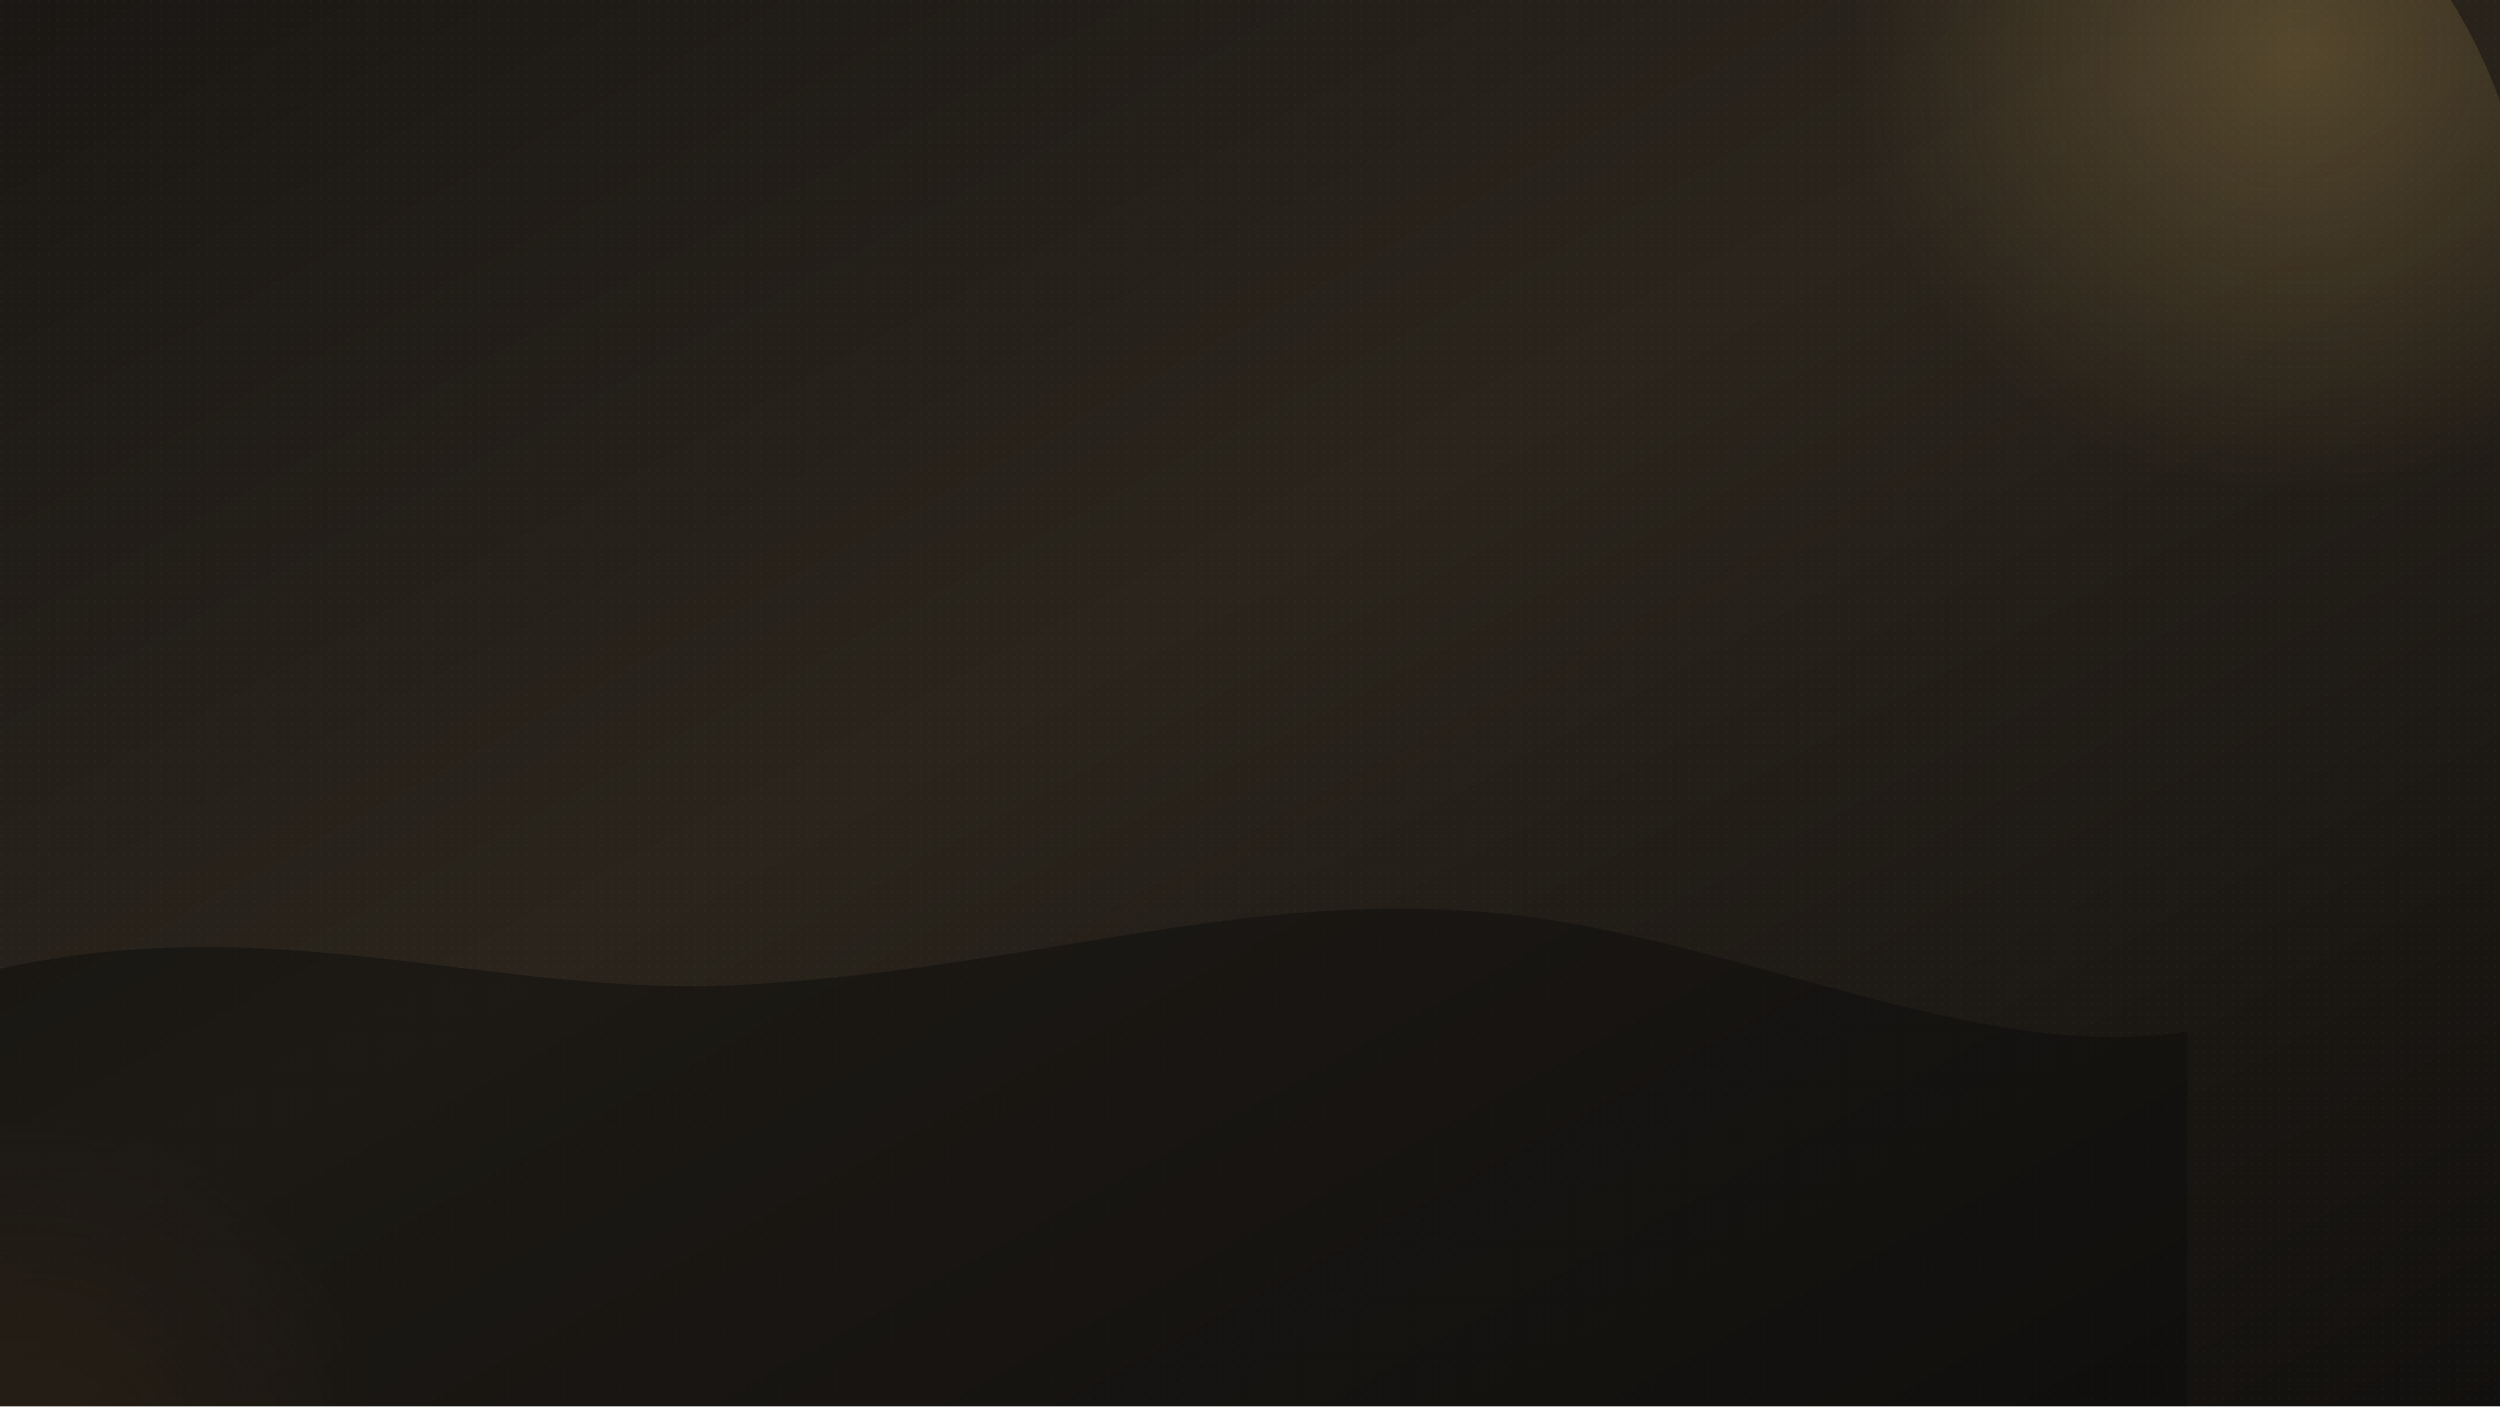
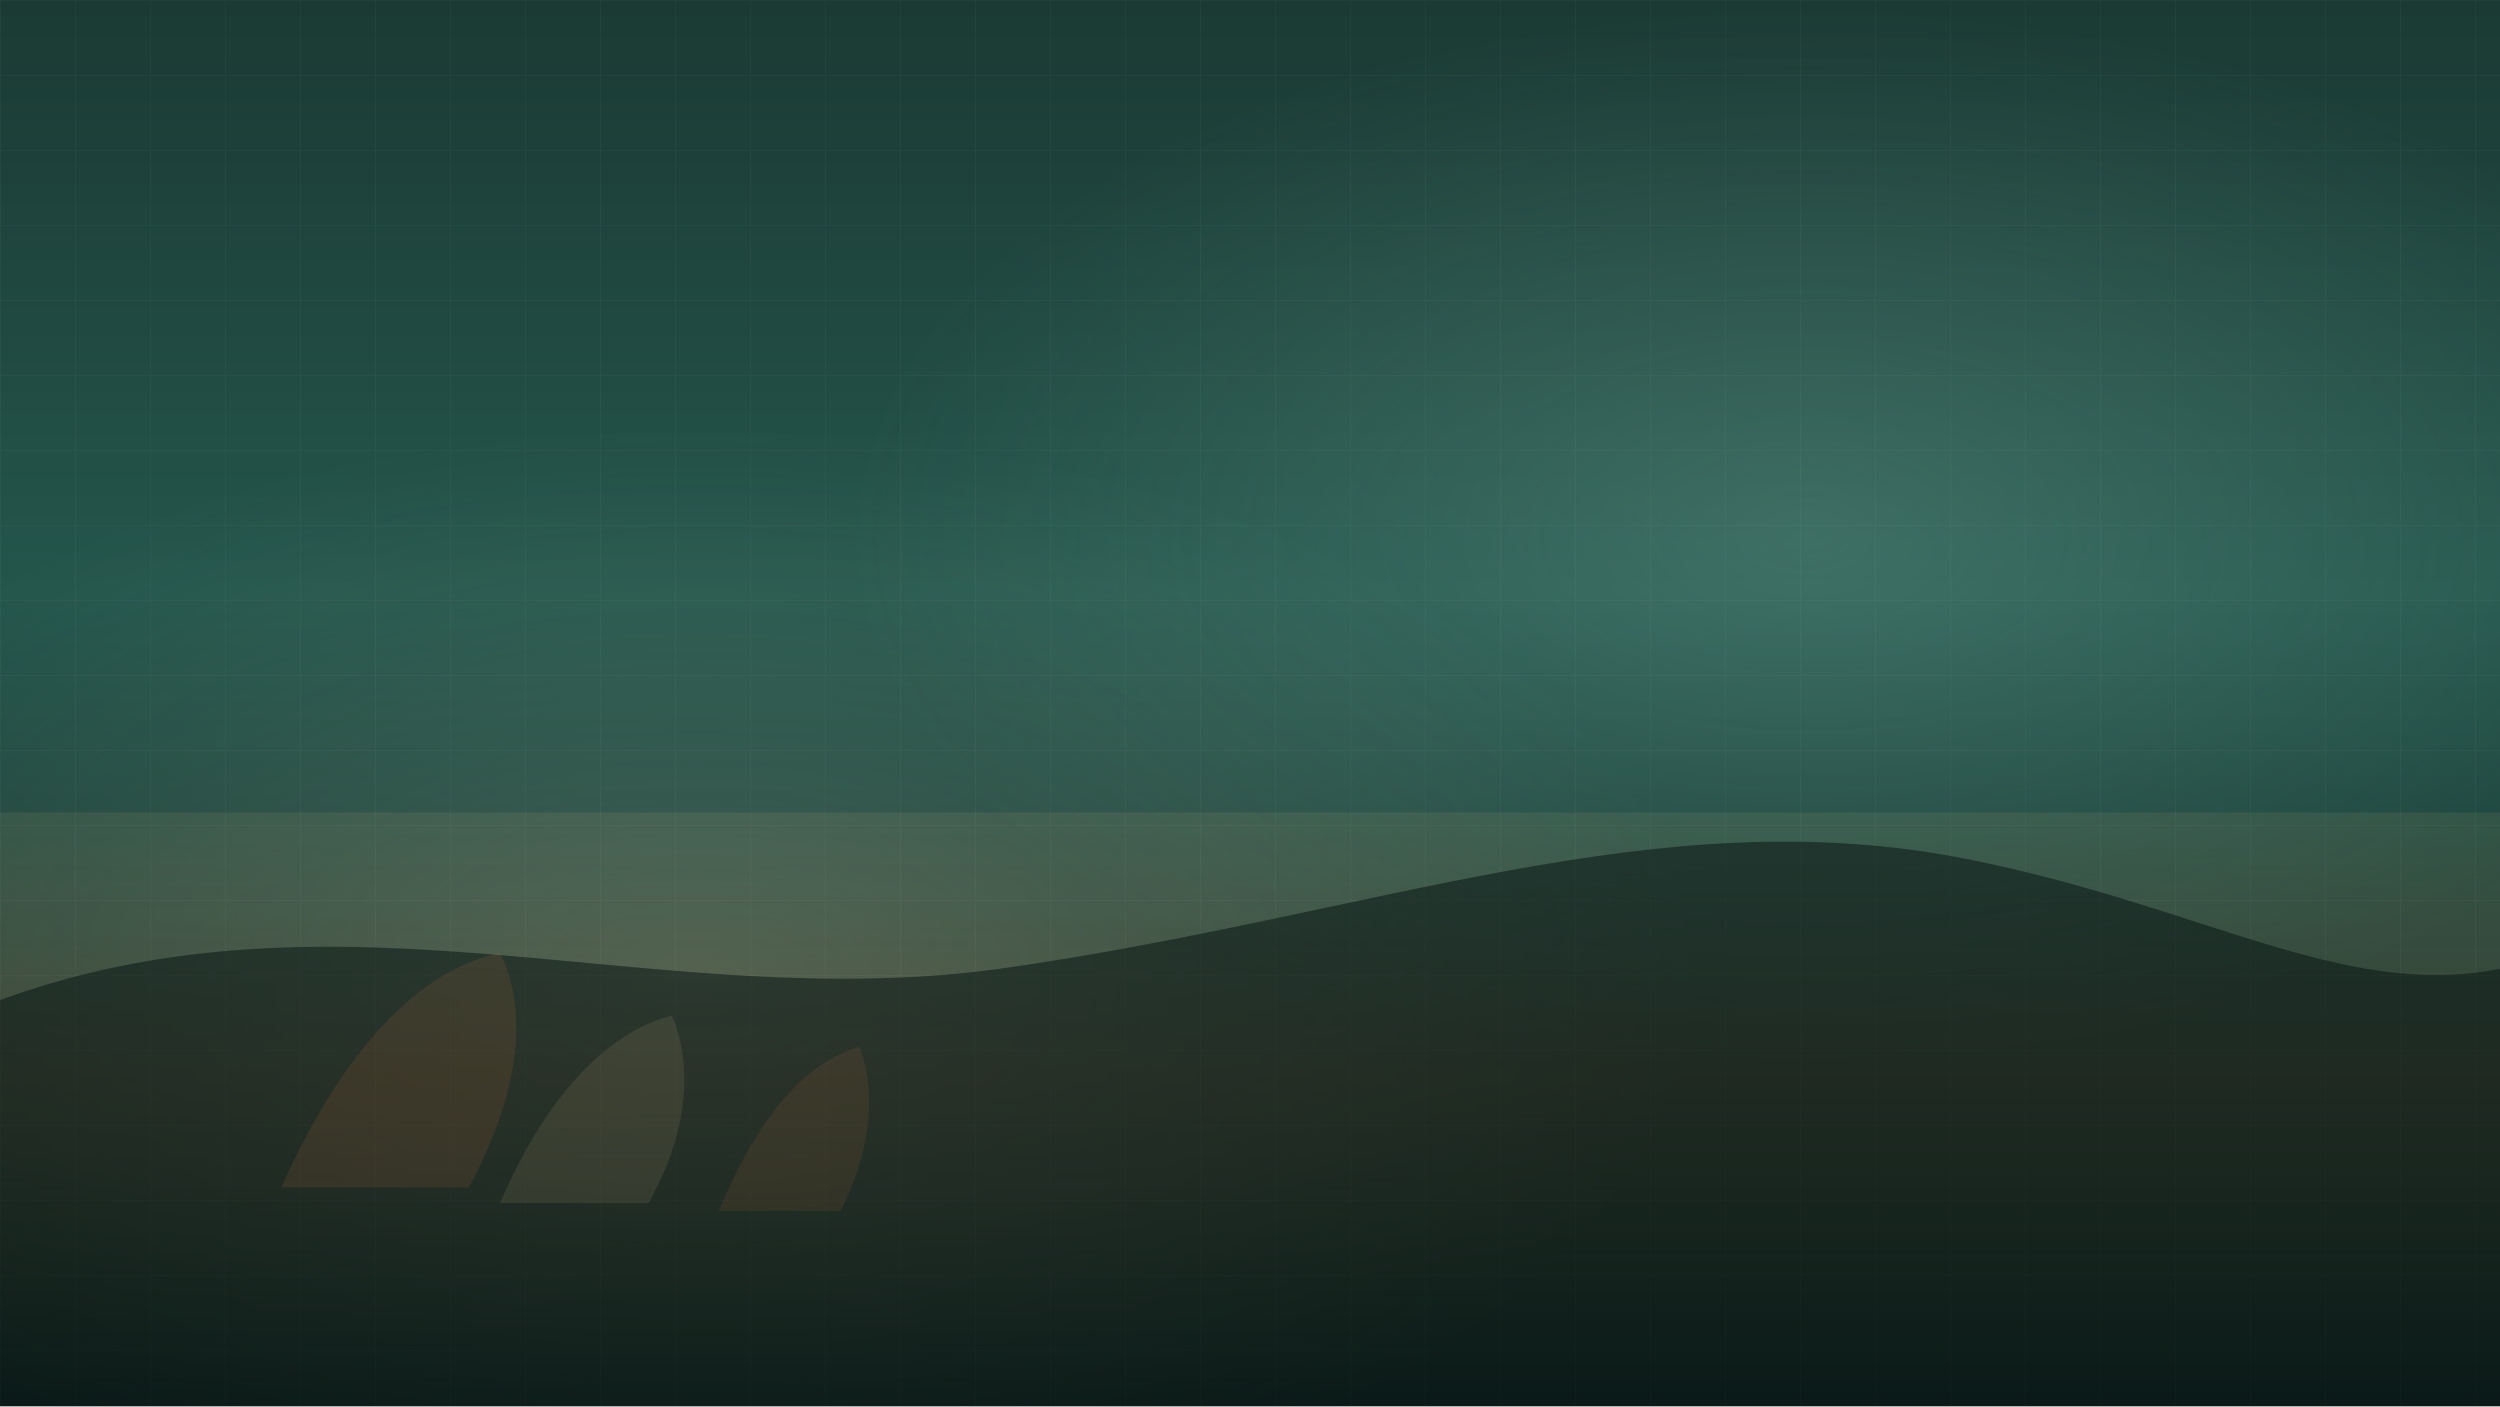
<svg xmlns="http://www.w3.org/2000/svg" viewBox="0 0 1600 900" preserveAspectRatio="xMidYMid slice">
  <defs>
-     <linearGradient id="grill" x1="0" y1="0" x2="1" y2="1">
-       <stop offset="0%" stop-color="#1A1714" />
-       <stop offset="45%" stop-color="#2A241C" />
-       <stop offset="100%" stop-color="#12100E" />
+     <linearGradient id="sky" x1="0" y1="0" x2="0" y2="1">
+       <stop offset="0%" stop-color="#1B3A34" />
+       <stop offset="42%" stop-color="#24564C" />
+       <stop offset="100%" stop-color="#0E1F1C" />
    </linearGradient>
-     <radialGradient id="brassGlow" cx="78%" cy="28%" r="42%">
-       <stop offset="0%" stop-color="#C4A35A" stop-opacity="0.28" />
-       <stop offset="100%" stop-color="#C4A35A" stop-opacity="0" />
+     <radialGradient id="steam1" cx="72%" cy="38%" r="38%">
+       <stop offset="0%" stop-color="#9FD0C2" stop-opacity="0.22" />
+       <stop offset="100%" stop-color="#9FD0C2" stop-opacity="0" />
    </radialGradient>
-     <radialGradient id="emberGlow" cx="18%" cy="82%" r="36%">
-       <stop offset="0%" stop-color="#8B5A2B" stop-opacity="0.22" />
-       <stop offset="100%" stop-color="#8B5A2B" stop-opacity="0" />
+     <radialGradient id="steam2" cx="28%" cy="70%" r="40%">
+       <stop offset="0%" stop-color="#F2E6C9" stop-opacity="0.16" />
+       <stop offset="100%" stop-color="#F2E6C9" stop-opacity="0" />
    </radialGradient>
-     <pattern id="grain" width="6" height="6" patternUnits="userSpaceOnUse">
-       <circle cx="1" cy="1" r="0.6" fill="#ffffff" opacity="0.04" />
+     <linearGradient id="flame" x1="0" y1="1" x2="0" y2="0">
+       <stop offset="0%" stop-color="#E8A54B" stop-opacity="0" />
+       <stop offset="55%" stop-color="#E07A3D" stop-opacity="0.18" />
+       <stop offset="100%" stop-color="#F5D08A" stop-opacity="0.08" />
+     </linearGradient>
+     <pattern id="mesh" width="48" height="48" patternUnits="userSpaceOnUse">
+       <path d="M0 48V0h48" fill="none" stroke="#ffffff" stroke-opacity="0.04" stroke-width="1" />
    </pattern>
  </defs>
-   <rect width="1600" height="900" fill="url(#grill)" />
-   <circle cx="1280" cy="180" r="340" fill="url(#brassGlow)" />
-   <circle cx="220" cy="740" r="320" fill="url(#emberGlow)" />
-   <rect width="1600" height="900" fill="url(#grain)" />
-   <path d="M0 620c180-40 320 20 480 10 200-12 340-70 520-40 140 24 280 90 400 70v240H0z" fill="#0C0B0A" opacity=".45" />
+   <rect width="1600" height="900" fill="url(#sky)" />
+   <rect width="1600" height="900" fill="url(#steam1)" />
+   <rect width="1600" height="900" fill="url(#steam2)" />
+   <rect x="0" y="520" width="1600" height="380" fill="url(#flame)" />
+   <rect width="1600" height="900" fill="url(#mesh)" />
+   <path d="M0 640c220-80 420 10 640-20 240-34 420-110 620-70 150 30 240 90 340 70v280H0z" fill="#081614" opacity=".55" />
+   <path d="M180 760c40-90 90-140 140-150 20 40 10 95-20 150H180z" fill="#E07A3D" opacity=".12" />
+   <path d="M320 770c30-70 70-110 110-120 15 35 8 80-15 120H320z" fill="#F5D08A" opacity=".1" />
+   <path d="M460 775c25-60 55-95 90-105 12 30 6 70-12 105H460z" fill="#E07A3D" opacity=".1" />
</svg>
